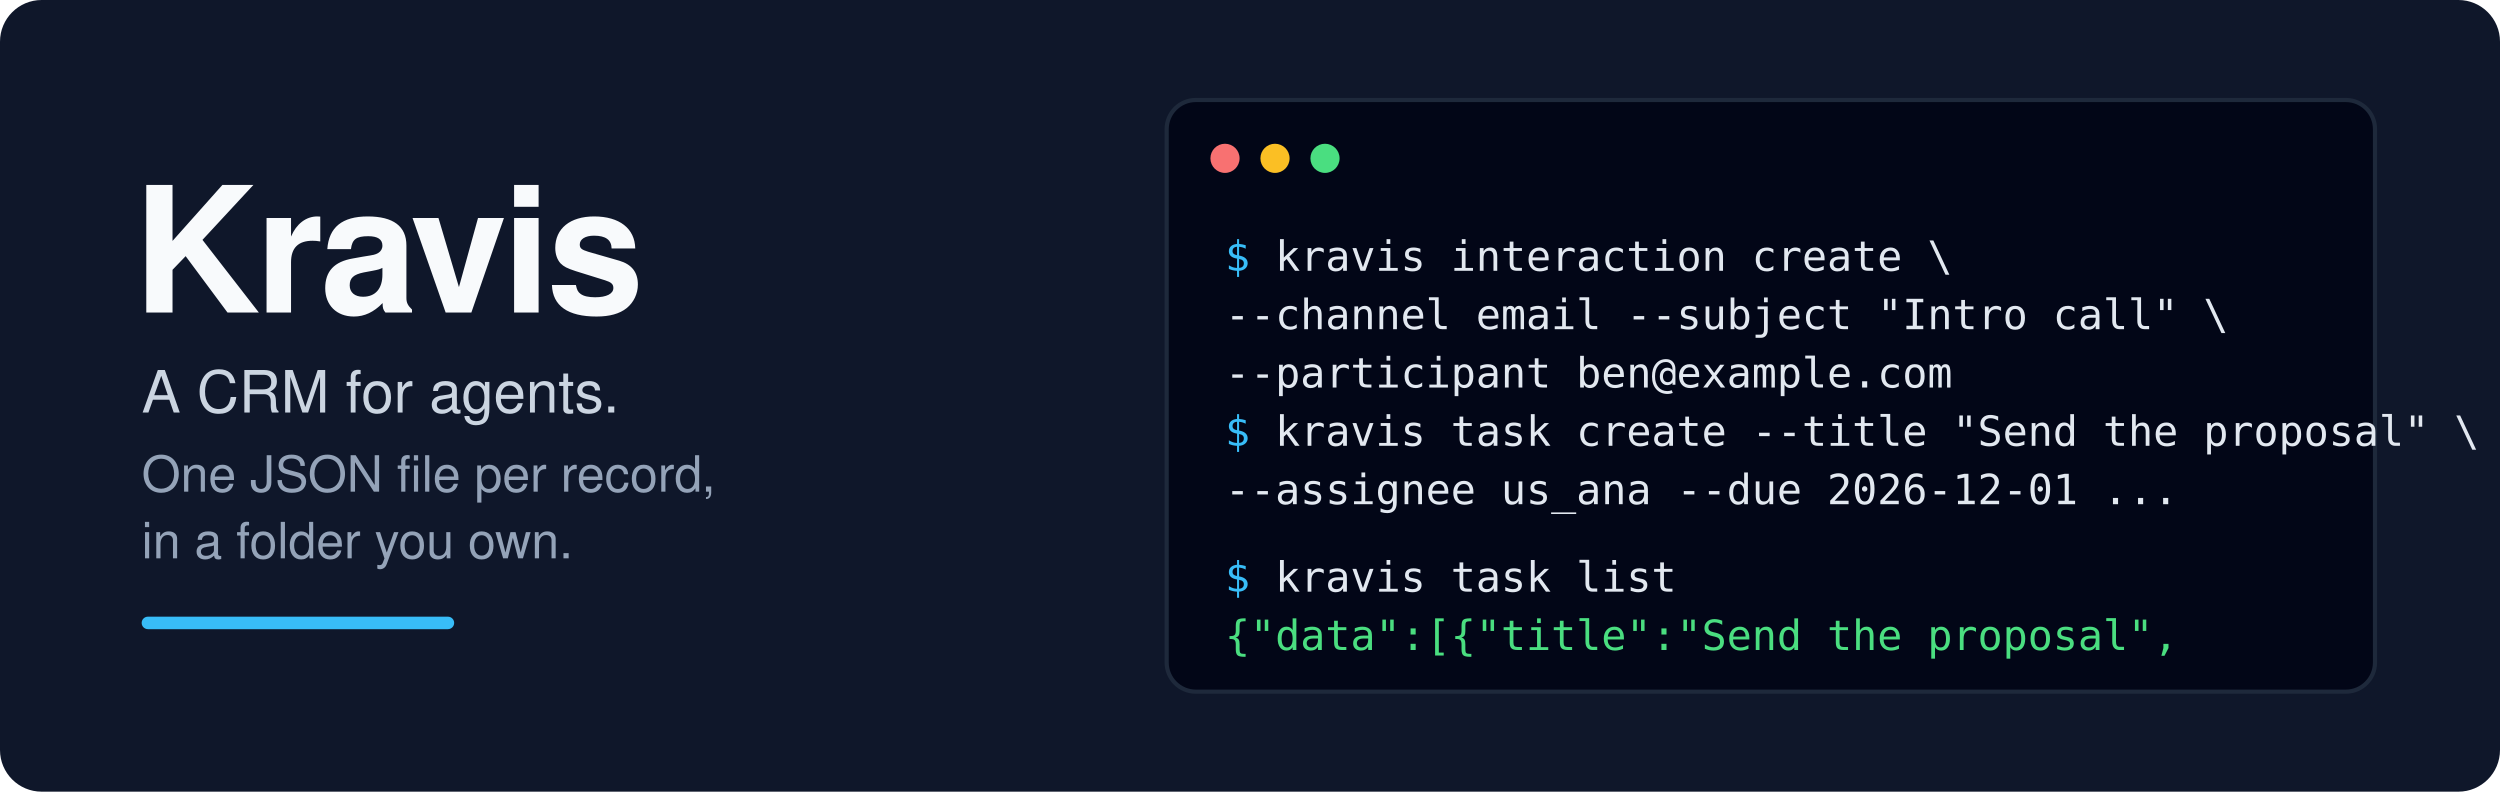
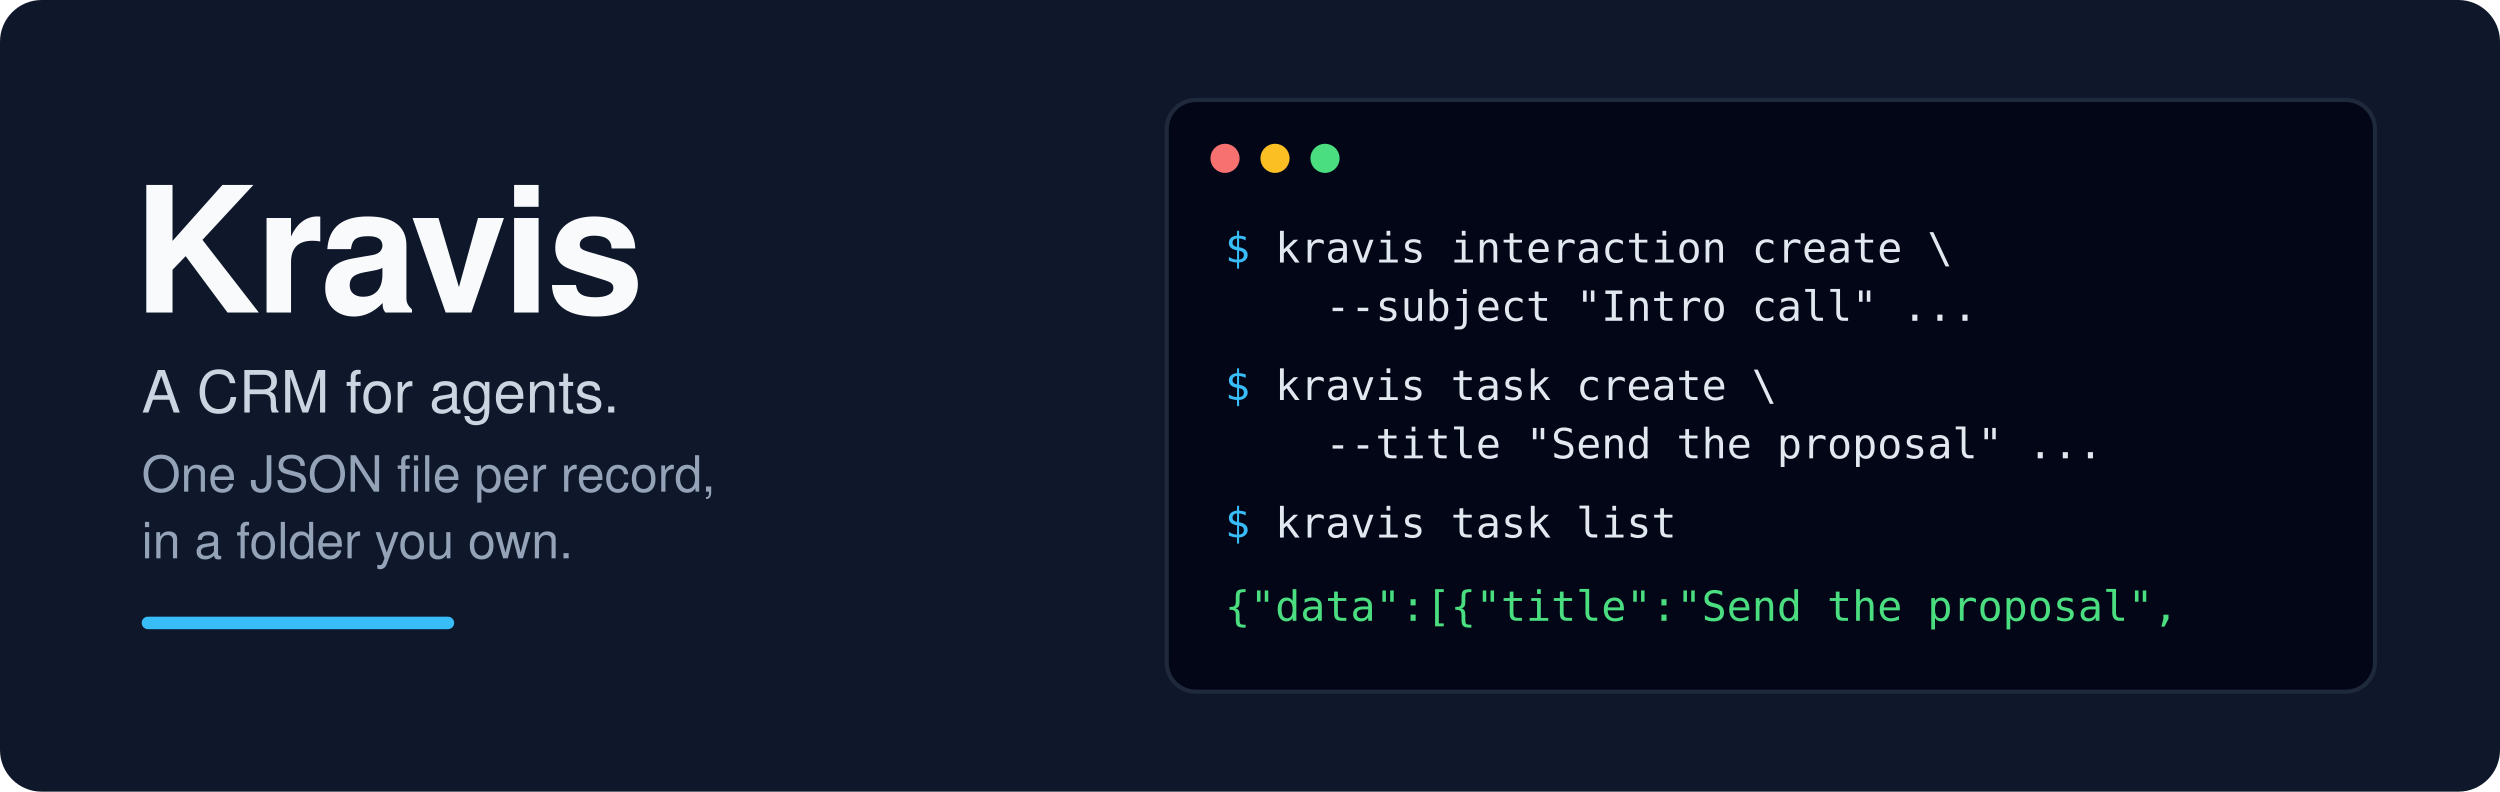
<svg xmlns="http://www.w3.org/2000/svg" viewBox="0 0 1200 380" width="100%" role="img" aria-labelledby="t d">
  <rect width="1200" height="380" rx="20" fill="#0f172a" />
  <g font-family="ui-sans-serif,-apple-system,'Segoe UI',Helvetica,Arial,sans-serif">
    <text x="64" y="150" font-size="84" font-weight="800" fill="#f8fafc" letter-spacing="-2">Kravis</text>
    <text x="68" y="198" font-size="28" fill="#cbd5e1">A CRM for agents.</text>
    <text x="68" y="236" font-size="24" fill="#94a3b8">One JSON file per record,</text>
    <text x="68" y="268" font-size="24" fill="#94a3b8">in a folder you own.</text>
    <rect x="68" y="296" width="150" height="6" rx="3" fill="#38bdf8" />
  </g>
  <rect x="560" y="48" width="580" height="284" rx="14" fill="#020617" stroke="#1e293b" stroke-width="2" />
  <circle cx="588" cy="76" r="7" fill="#f87171" />
  <circle cx="612" cy="76" r="7" fill="#fbbf24" />
  <circle cx="636" cy="76" r="7" fill="#4ade80" />
  <g font-family="ui-monospace,SFMono-Regular,Menlo,Consolas,monospace" font-size="20">
-     <text x="588" y="130" fill="#38bdf8">$ <tspan fill="#e2e8f0">kravis interaction create \</tspan>
+     <text x="588" y="126" fill="#38bdf8">$ <tspan fill="#e2e8f0">kravis interaction create \</tspan>
    </text>
-     <text x="588" y="158" fill="#e2e8f0">    --channel email --subject "Intro call" \</text>
-     <text x="588" y="186" fill="#e2e8f0">    --participant ben@example.com</text>
-     <text x="588" y="214" fill="#38bdf8">$ <tspan fill="#e2e8f0">kravis task create --title "Send the proposal" \</tspan>
+     <text x="588" y="154" fill="#e2e8f0" xml:space="preserve">    --subject "Intro call" ...</text>
+     <text x="588" y="192" fill="#38bdf8">$ <tspan fill="#e2e8f0">kravis task create \</tspan>
    </text>
-     <text x="588" y="242" fill="#e2e8f0">    --assignee us_ana --due 2026-12-01 ...</text>
-     <text x="588" y="284" fill="#38bdf8">$ <tspan fill="#e2e8f0">kravis task list</tspan>
+     <text x="588" y="220" fill="#e2e8f0" xml:space="preserve">    --title "Send the proposal" ...</text>
+     <text x="588" y="258" fill="#38bdf8">$ <tspan fill="#e2e8f0">kravis task list</tspan>
    </text>
-     <text x="588" y="312" fill="#4ade80">{"data":[{"title":"Send the proposal",</text>
+     <text x="588" y="298" fill="#4ade80">{"data":[{"title":"Send the proposal",</text>
  </g>
</svg>
